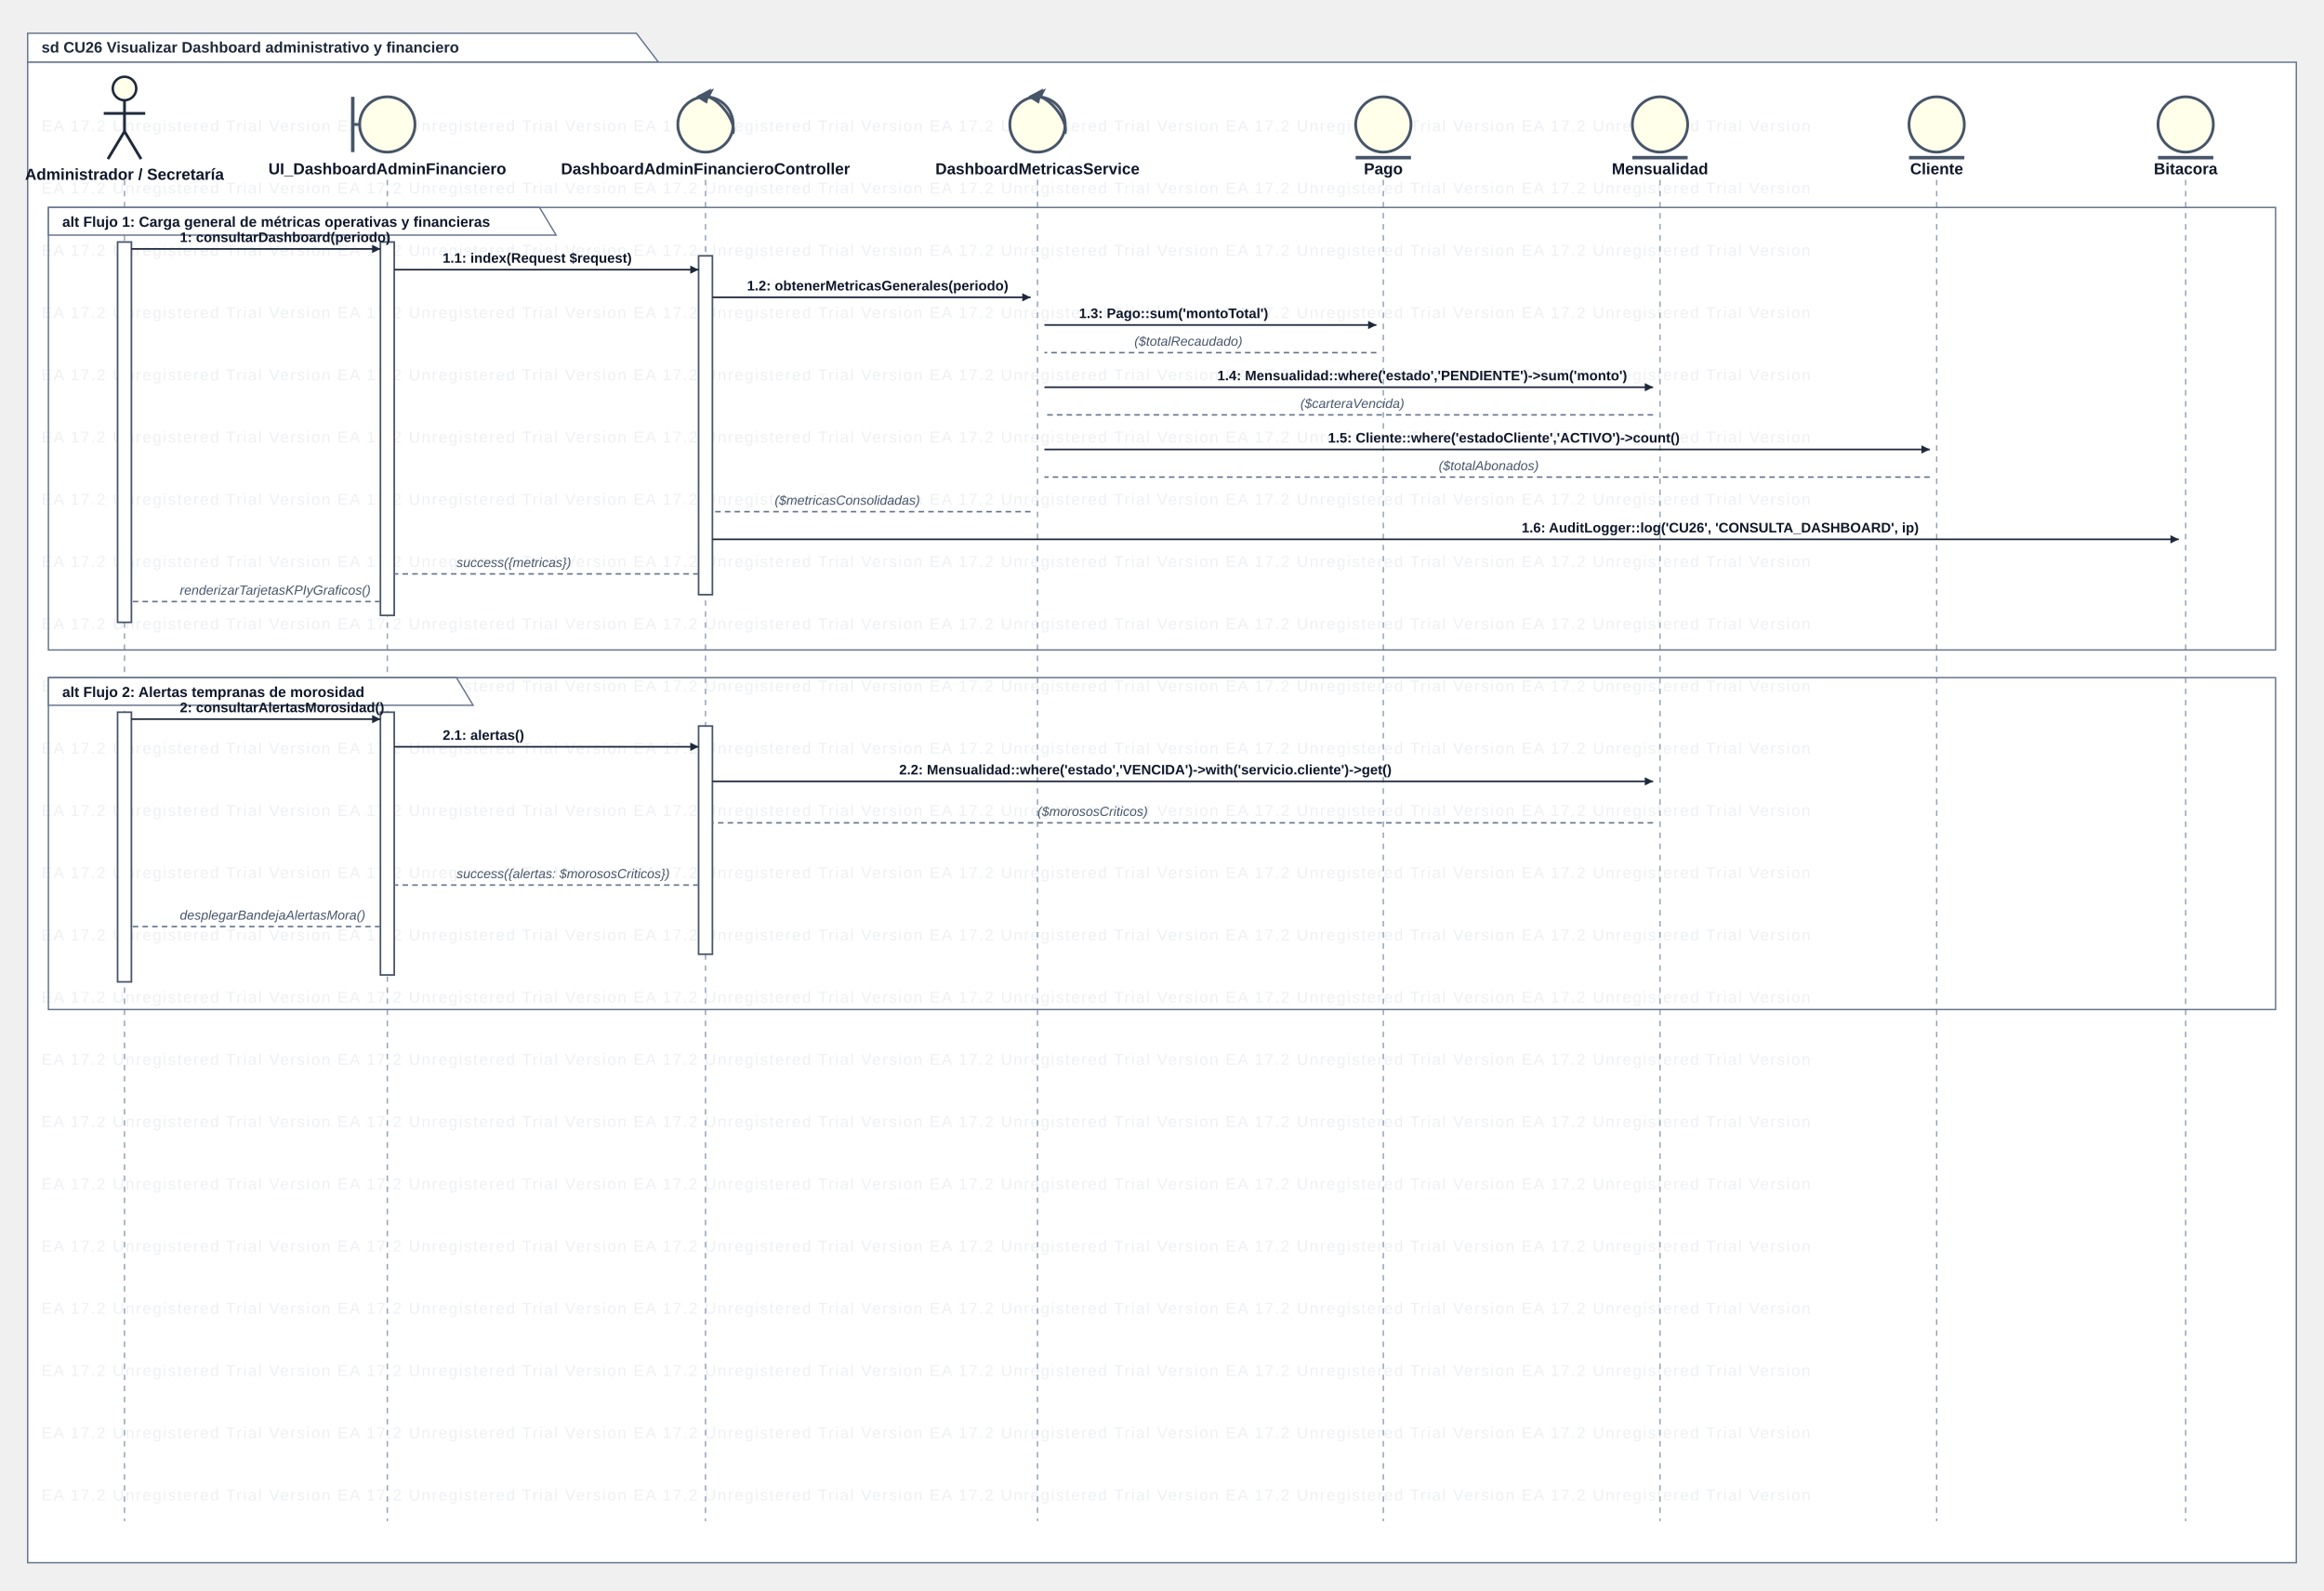
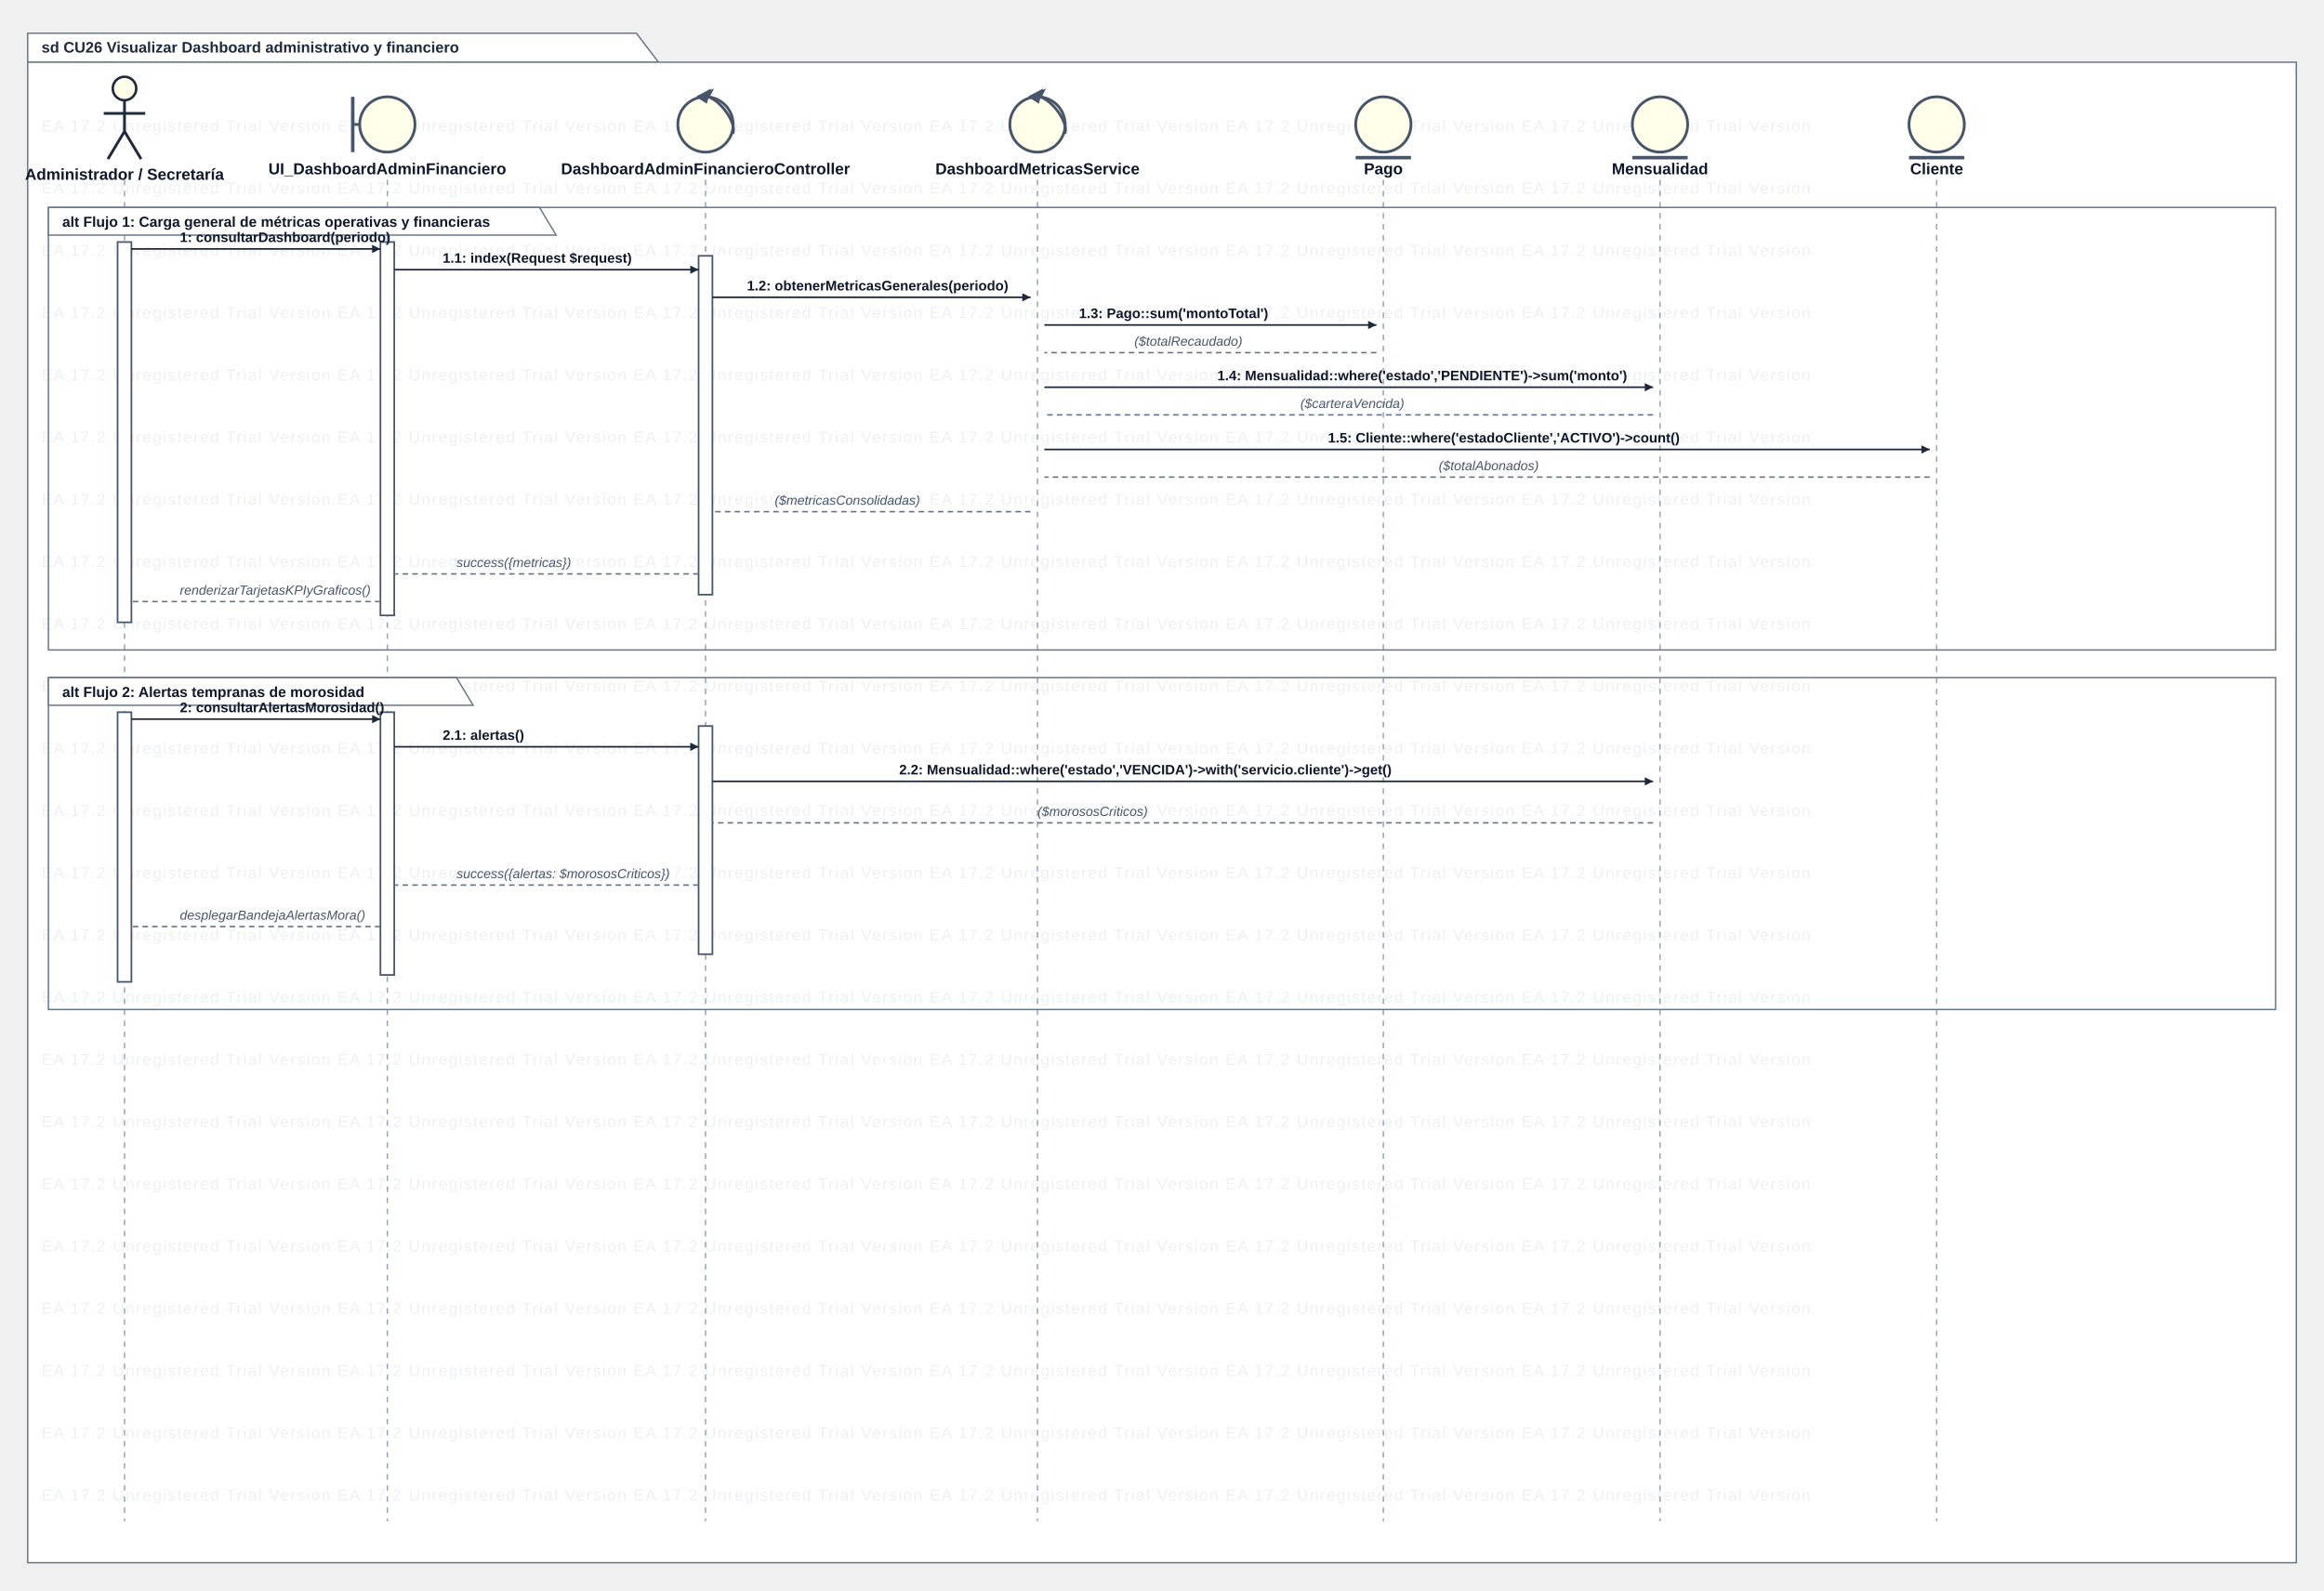
<svg xmlns="http://www.w3.org/2000/svg" viewBox="0 0 1680 1150" width="1680" height="1150" style="background:#ffffff; font-family: 'Segoe UI', Arial, sans-serif;">
  <defs>
    <style>
      .tab-title { font-size: 11px; font-weight: bold; fill: #1e293b; }
      .life-title { font-size: 11.5px; font-weight: bold; fill: #0f172a; text-anchor: middle; }
      .life-line { stroke: #94a3b8; stroke-width: 1; stroke-dasharray: 4,4; fill: none; }
      .act-bar { fill: #ffffff; stroke: #475569; stroke-width: 1.2; }
      .msg-call { stroke: #1e293b; stroke-width: 1.2; fill: none; }
      .msg-ret { stroke: #64748b; stroke-width: 1.1; stroke-dasharray: 4,3; fill: none; }
      .call-text { font-size: 10px; font-weight: bold; fill: #0f172a; }
      .ret-text { font-size: 9.5px; fill: #475569; font-style: italic; }
      .frame-box { fill: none; stroke: #64748b; stroke-width: 1; }
      .frame-title { font-size: 10.5px; font-weight: bold; fill: #0f172a; }
      .frame-tab { fill: #ffffff; stroke: #64748b; stroke-width: 1; }
    </style>
  </defs>
  <path d="M 20,45 L 20,24 L 460,24 L 476,45 Z" fill="#ffffff" stroke="#64748b" stroke-width="1" />
  <text x="30" y="38" class="tab-title">sd CU26 Visualizar Dashboard administrativo y financiero</text>
  <rect x="20" y="45" width="1640" height="1085" fill="#ffffff" stroke="#64748b" stroke-width="1" />
  <g opacity="0.4">
    <text x="30" y="95" fill="#d5dae2" font-family="Arial, sans-serif" font-size="11.5" letter-spacing="1">
      EA 17.2 Unregistered Trial Version   EA 17.2 Unregistered Trial Version   EA 17.2 Unregistered Trial Version   EA 17.2 Unregistered Trial Version   EA 17.2 Unregistered Trial Version   EA 17.2 Unregistered Trial Version
    </text>
    <text x="30" y="140" fill="#d5dae2" font-family="Arial, sans-serif" font-size="11.5" letter-spacing="1">
      EA 17.2 Unregistered Trial Version   EA 17.2 Unregistered Trial Version   EA 17.2 Unregistered Trial Version   EA 17.2 Unregistered Trial Version   EA 17.2 Unregistered Trial Version   EA 17.2 Unregistered Trial Version
    </text>
    <text x="30" y="185" fill="#d5dae2" font-family="Arial, sans-serif" font-size="11.5" letter-spacing="1">
      EA 17.2 Unregistered Trial Version   EA 17.2 Unregistered Trial Version   EA 17.2 Unregistered Trial Version   EA 17.2 Unregistered Trial Version   EA 17.2 Unregistered Trial Version   EA 17.2 Unregistered Trial Version
    </text>
    <text x="30" y="230" fill="#d5dae2" font-family="Arial, sans-serif" font-size="11.5" letter-spacing="1">
      EA 17.2 Unregistered Trial Version   EA 17.2 Unregistered Trial Version   EA 17.2 Unregistered Trial Version   EA 17.2 Unregistered Trial Version   EA 17.2 Unregistered Trial Version   EA 17.2 Unregistered Trial Version
    </text>
    <text x="30" y="275" fill="#d5dae2" font-family="Arial, sans-serif" font-size="11.5" letter-spacing="1">
      EA 17.2 Unregistered Trial Version   EA 17.2 Unregistered Trial Version   EA 17.2 Unregistered Trial Version   EA 17.2 Unregistered Trial Version   EA 17.2 Unregistered Trial Version   EA 17.2 Unregistered Trial Version
    </text>
    <text x="30" y="320" fill="#d5dae2" font-family="Arial, sans-serif" font-size="11.5" letter-spacing="1">
      EA 17.2 Unregistered Trial Version   EA 17.2 Unregistered Trial Version   EA 17.2 Unregistered Trial Version   EA 17.2 Unregistered Trial Version   EA 17.2 Unregistered Trial Version   EA 17.2 Unregistered Trial Version
    </text>
    <text x="30" y="365" fill="#d5dae2" font-family="Arial, sans-serif" font-size="11.5" letter-spacing="1">
      EA 17.2 Unregistered Trial Version   EA 17.2 Unregistered Trial Version   EA 17.2 Unregistered Trial Version   EA 17.2 Unregistered Trial Version   EA 17.2 Unregistered Trial Version   EA 17.2 Unregistered Trial Version
    </text>
    <text x="30" y="410" fill="#d5dae2" font-family="Arial, sans-serif" font-size="11.5" letter-spacing="1">
      EA 17.2 Unregistered Trial Version   EA 17.2 Unregistered Trial Version   EA 17.2 Unregistered Trial Version   EA 17.2 Unregistered Trial Version   EA 17.2 Unregistered Trial Version   EA 17.2 Unregistered Trial Version
    </text>
    <text x="30" y="455" fill="#d5dae2" font-family="Arial, sans-serif" font-size="11.5" letter-spacing="1">
      EA 17.2 Unregistered Trial Version   EA 17.2 Unregistered Trial Version   EA 17.2 Unregistered Trial Version   EA 17.2 Unregistered Trial Version   EA 17.2 Unregistered Trial Version   EA 17.2 Unregistered Trial Version
    </text>
    <text x="30" y="500" fill="#d5dae2" font-family="Arial, sans-serif" font-size="11.5" letter-spacing="1">
      EA 17.2 Unregistered Trial Version   EA 17.2 Unregistered Trial Version   EA 17.2 Unregistered Trial Version   EA 17.2 Unregistered Trial Version   EA 17.2 Unregistered Trial Version   EA 17.2 Unregistered Trial Version
    </text>
    <text x="30" y="545" fill="#d5dae2" font-family="Arial, sans-serif" font-size="11.5" letter-spacing="1">
      EA 17.2 Unregistered Trial Version   EA 17.2 Unregistered Trial Version   EA 17.2 Unregistered Trial Version   EA 17.2 Unregistered Trial Version   EA 17.2 Unregistered Trial Version   EA 17.2 Unregistered Trial Version
    </text>
    <text x="30" y="590" fill="#d5dae2" font-family="Arial, sans-serif" font-size="11.5" letter-spacing="1">
      EA 17.2 Unregistered Trial Version   EA 17.2 Unregistered Trial Version   EA 17.2 Unregistered Trial Version   EA 17.2 Unregistered Trial Version   EA 17.2 Unregistered Trial Version   EA 17.2 Unregistered Trial Version
    </text>
    <text x="30" y="635" fill="#d5dae2" font-family="Arial, sans-serif" font-size="11.5" letter-spacing="1">
      EA 17.2 Unregistered Trial Version   EA 17.2 Unregistered Trial Version   EA 17.2 Unregistered Trial Version   EA 17.2 Unregistered Trial Version   EA 17.2 Unregistered Trial Version   EA 17.2 Unregistered Trial Version
    </text>
    <text x="30" y="680" fill="#d5dae2" font-family="Arial, sans-serif" font-size="11.5" letter-spacing="1">
      EA 17.2 Unregistered Trial Version   EA 17.2 Unregistered Trial Version   EA 17.2 Unregistered Trial Version   EA 17.2 Unregistered Trial Version   EA 17.2 Unregistered Trial Version   EA 17.2 Unregistered Trial Version
    </text>
    <text x="30" y="725" fill="#d5dae2" font-family="Arial, sans-serif" font-size="11.5" letter-spacing="1">
      EA 17.2 Unregistered Trial Version   EA 17.2 Unregistered Trial Version   EA 17.2 Unregistered Trial Version   EA 17.2 Unregistered Trial Version   EA 17.2 Unregistered Trial Version   EA 17.2 Unregistered Trial Version
    </text>
    <text x="30" y="770" fill="#d5dae2" font-family="Arial, sans-serif" font-size="11.5" letter-spacing="1">
      EA 17.2 Unregistered Trial Version   EA 17.2 Unregistered Trial Version   EA 17.2 Unregistered Trial Version   EA 17.2 Unregistered Trial Version   EA 17.2 Unregistered Trial Version   EA 17.2 Unregistered Trial Version
    </text>
    <text x="30" y="815" fill="#d5dae2" font-family="Arial, sans-serif" font-size="11.5" letter-spacing="1">
      EA 17.2 Unregistered Trial Version   EA 17.2 Unregistered Trial Version   EA 17.2 Unregistered Trial Version   EA 17.2 Unregistered Trial Version   EA 17.2 Unregistered Trial Version   EA 17.2 Unregistered Trial Version
    </text>
    <text x="30" y="860" fill="#d5dae2" font-family="Arial, sans-serif" font-size="11.5" letter-spacing="1">
      EA 17.2 Unregistered Trial Version   EA 17.2 Unregistered Trial Version   EA 17.2 Unregistered Trial Version   EA 17.2 Unregistered Trial Version   EA 17.2 Unregistered Trial Version   EA 17.2 Unregistered Trial Version
    </text>
    <text x="30" y="905" fill="#d5dae2" font-family="Arial, sans-serif" font-size="11.5" letter-spacing="1">
      EA 17.2 Unregistered Trial Version   EA 17.2 Unregistered Trial Version   EA 17.2 Unregistered Trial Version   EA 17.2 Unregistered Trial Version   EA 17.2 Unregistered Trial Version   EA 17.2 Unregistered Trial Version
    </text>
    <text x="30" y="950" fill="#d5dae2" font-family="Arial, sans-serif" font-size="11.5" letter-spacing="1">
      EA 17.2 Unregistered Trial Version   EA 17.2 Unregistered Trial Version   EA 17.2 Unregistered Trial Version   EA 17.2 Unregistered Trial Version   EA 17.2 Unregistered Trial Version   EA 17.2 Unregistered Trial Version
    </text>
    <text x="30" y="995" fill="#d5dae2" font-family="Arial, sans-serif" font-size="11.5" letter-spacing="1">
      EA 17.2 Unregistered Trial Version   EA 17.2 Unregistered Trial Version   EA 17.2 Unregistered Trial Version   EA 17.2 Unregistered Trial Version   EA 17.2 Unregistered Trial Version   EA 17.2 Unregistered Trial Version
    </text>
    <text x="30" y="1040" fill="#d5dae2" font-family="Arial, sans-serif" font-size="11.5" letter-spacing="1">
      EA 17.2 Unregistered Trial Version   EA 17.2 Unregistered Trial Version   EA 17.2 Unregistered Trial Version   EA 17.2 Unregistered Trial Version   EA 17.2 Unregistered Trial Version   EA 17.2 Unregistered Trial Version
    </text>
    <text x="30" y="1085" fill="#d5dae2" font-family="Arial, sans-serif" font-size="11.5" letter-spacing="1">
      EA 17.2 Unregistered Trial Version   EA 17.2 Unregistered Trial Version   EA 17.2 Unregistered Trial Version   EA 17.2 Unregistered Trial Version   EA 17.2 Unregistered Trial Version   EA 17.2 Unregistered Trial Version
    </text>
  </g>
  <line x1="90" y1="130" x2="90" y2="1100" class="life-line" />
  <line x1="280" y1="130" x2="280" y2="1100" class="life-line" />
  <line x1="510" y1="130" x2="510" y2="1100" class="life-line" />
  <line x1="750" y1="130" x2="750" y2="1100" class="life-line" />
  <line x1="1000" y1="130" x2="1000" y2="1100" class="life-line" />
  <line x1="1200" y1="130" x2="1200" y2="1100" class="life-line" />
  <line x1="1400" y1="130" x2="1400" y2="1100" class="life-line" />
-   <line x1="1580" y1="130" x2="1580" y2="1100" class="life-line" />
  <g transform="translate(90, 90)">
    <circle cx="0" cy="-26" r="8.5" fill="#ffffea" stroke="#1e293b" stroke-width="1.8" />
    <line x1="0" y1="-17.5" x2="0" y2="5" stroke="#1e293b" stroke-width="2" />
    <line x1="-15" y1="-8" x2="15" y2="-8" stroke="#1e293b" stroke-width="2" />
    <line x1="0" y1="5" x2="-12" y2="25" stroke="#1e293b" stroke-width="2" />
    <line x1="0" y1="5" x2="12" y2="25" stroke="#1e293b" stroke-width="2" />
    <text x="0" y="40" class="life-title">Administrador / Secretaría</text>
  </g>
  <g transform="translate(280, 90)">
    <line x1="-25" y1="-20" x2="-25" y2="20" stroke="#475569" stroke-width="2.5" />
    <line x1="-25" y1="0" x2="-20" y2="0" stroke="#475569" stroke-width="2" />
    <circle cx="0" cy="0" r="20" fill="#ffffea" stroke="#475569" stroke-width="2" />
    <text x="0" y="36" class="life-title">UI_DashboardAdminFinanciero</text>
  </g>
  <g transform="translate(510, 90)">
    <circle cx="0" cy="0" r="20" fill="#ffffea" stroke="#475569" stroke-width="2" />
    <path d="M -5 -20 L 4 -24 L 2 -20 C 11 -17 22 -2 20 6" fill="none" stroke="#475569" stroke-width="2" stroke-linecap="round" />
    <polygon points="-7,-20 4,-26 1,-15" fill="#475569" />
    <text x="0" y="36" class="life-title">DashboardAdminFinancieroController</text>
  </g>
  <g transform="translate(750, 90)">
    <circle cx="0" cy="0" r="20" fill="#ffffea" stroke="#475569" stroke-width="2" />
    <path d="M -5 -20 L 4 -24 L 2 -20 C 11 -17 22 -2 20 6" fill="none" stroke="#475569" stroke-width="2" stroke-linecap="round" />
    <polygon points="-7,-20 4,-26 1,-15" fill="#475569" />
    <text x="0" y="36" class="life-title">DashboardMetricasService</text>
  </g>
  <g transform="translate(1000, 90)">
    <circle cx="0" cy="0" r="20" fill="#ffffea" stroke="#475569" stroke-width="2" />
    <line x1="-20" y1="24" x2="20" y2="24" stroke="#475569" stroke-width="2.5" />
    <text x="0" y="36" class="life-title">Pago</text>
  </g>
  <g transform="translate(1200, 90)">
    <circle cx="0" cy="0" r="20" fill="#ffffea" stroke="#475569" stroke-width="2" />
    <line x1="-20" y1="24" x2="20" y2="24" stroke="#475569" stroke-width="2.5" />
    <text x="0" y="36" class="life-title">Mensualidad</text>
  </g>
  <g transform="translate(1400, 90)">
    <circle cx="0" cy="0" r="20" fill="#ffffea" stroke="#475569" stroke-width="2" />
    <line x1="-20" y1="24" x2="20" y2="24" stroke="#475569" stroke-width="2.5" />
    <text x="0" y="36" class="life-title">Cliente</text>
  </g>
-   <g transform="translate(1580, 90)">
-     <circle cx="0" cy="0" r="20" fill="#ffffea" stroke="#475569" stroke-width="2" />
-     <line x1="-20" y1="24" x2="20" y2="24" stroke="#475569" stroke-width="2.5" />
-     <text x="0" y="36" class="life-title">Bitacora</text>
-   </g>
  <rect x="35" y="150" width="1610" height="320" class="frame-box" />
  <path d="M 35,170 L 35,150 L 390,150 L 402,170 Z" class="frame-tab" />
  <text x="45" y="164" class="frame-title">alt Flujo 1: Carga general de métricas operativas y financieras</text>
  <rect x="85" y="175" width="10" height="275" class="act-bar" />
  <rect x="275" y="175" width="10" height="270" class="act-bar" />
  <rect x="505" y="185" width="10" height="245" class="act-bar" />
  <line x1="95" y1="180" x2="275" y2="180" class="msg-call" />
  <polygon points="275,180 269,177 269,183" fill="#1e293b" />
  <text x="130" y="175" class="call-text">1: consultarDashboard(periodo)</text>
  <line x1="285" y1="195" x2="505" y2="195" class="msg-call" />
  <polygon points="505,195 499,192 499,198" fill="#1e293b" />
  <text x="320" y="190" class="call-text">1.1: index(Request $request)</text>
  <line x1="515" y1="215" x2="745" y2="215" class="msg-call" />
  <polygon points="745,215 739,212 739,218" fill="#1e293b" />
  <text x="540" y="210" class="call-text">1.2: obtenerMetricasGenerales(periodo)</text>
  <line x1="755" y1="235" x2="995" y2="235" class="msg-call" />
  <polygon points="995,235 989,232 989,238" fill="#1e293b" />
  <text x="780" y="230" class="call-text">1.3: Pago::sum('montoTotal')</text>
  <line x1="995" y1="255" x2="755" y2="255" class="msg-ret" />
  <text x="820" y="250" class="ret-text">($totalRecaudado)</text>
  <line x1="755" y1="280" x2="1195" y2="280" class="msg-call" />
  <polygon points="1195,280 1189,277 1189,283" fill="#1e293b" />
  <text x="880" y="275" class="call-text">1.4: Mensualidad::where('estado','PENDIENTE')-&gt;sum('monto')</text>
  <line x1="1195" y1="300" x2="755" y2="300" class="msg-ret" />
  <text x="940" y="295" class="ret-text">($carteraVencida)</text>
  <line x1="755" y1="325" x2="1395" y2="325" class="msg-call" />
  <polygon points="1395,325 1389,322 1389,328" fill="#1e293b" />
  <text x="960" y="320" class="call-text">1.5: Cliente::where('estadoCliente','ACTIVO')-&gt;count()</text>
  <line x1="1395" y1="345" x2="755" y2="345" class="msg-ret" />
  <text x="1040" y="340" class="ret-text">($totalAbonados)</text>
  <line x1="745" y1="370" x2="515" y2="370" class="msg-ret" />
  <text x="560" y="365" class="ret-text">($metricasConsolidadas)</text>
-   <line x1="515" y1="390" x2="1575" y2="390" class="msg-call" />
-   <polygon points="1575,390 1569,387 1569,393" fill="#1e293b" />
-   <text x="1100" y="385" class="call-text">1.6: AuditLogger::log('CU26', 'CONSULTA_DASHBOARD', ip)</text>
  <line x1="505" y1="415" x2="285" y2="415" class="msg-ret" />
  <text x="330" y="410" class="ret-text">success({metricas})</text>
  <line x1="275" y1="435" x2="95" y2="435" class="msg-ret" />
  <text x="130" y="430" class="ret-text">renderizarTarjetasKPIyGraficos()</text>
  <rect x="35" y="490" width="1610" height="240" class="frame-box" />
  <path d="M 35,510 L 35,490 L 330,490 L 342,510 Z" class="frame-tab" />
  <text x="45" y="504" class="frame-title">alt Flujo 2: Alertas tempranas de morosidad</text>
  <rect x="85" y="515" width="10" height="195" class="act-bar" />
  <rect x="275" y="515" width="10" height="190" class="act-bar" />
  <rect x="505" y="525" width="10" height="165" class="act-bar" />
  <line x1="95" y1="520" x2="275" y2="520" class="msg-call" />
  <polygon points="275,520 269,517 269,523" fill="#1e293b" />
  <text x="130" y="515" class="call-text">2: consultarAlertasMorosidad()</text>
  <line x1="285" y1="540" x2="505" y2="540" class="msg-call" />
  <polygon points="505,540 499,537 499,543" fill="#1e293b" />
  <text x="320" y="535" class="call-text">2.1: alertas()</text>
  <line x1="515" y1="565" x2="1195" y2="565" class="msg-call" />
  <polygon points="1195,565 1189,562 1189,568" fill="#1e293b" />
  <text x="650" y="560" class="call-text">2.2: Mensualidad::where('estado','VENCIDA')-&gt;with('servicio.cliente')-&gt;get()</text>
  <line x1="1195" y1="595" x2="515" y2="595" class="msg-ret" />
  <text x="750" y="590" class="ret-text">($morososCriticos)</text>
  <line x1="505" y1="640" x2="285" y2="640" class="msg-ret" />
  <text x="330" y="635" class="ret-text">success({alertas: $morososCriticos})</text>
  <line x1="275" y1="670" x2="95" y2="670" class="msg-ret" />
  <text x="130" y="665" class="ret-text">desplegarBandejaAlertasMora()</text>
</svg>
